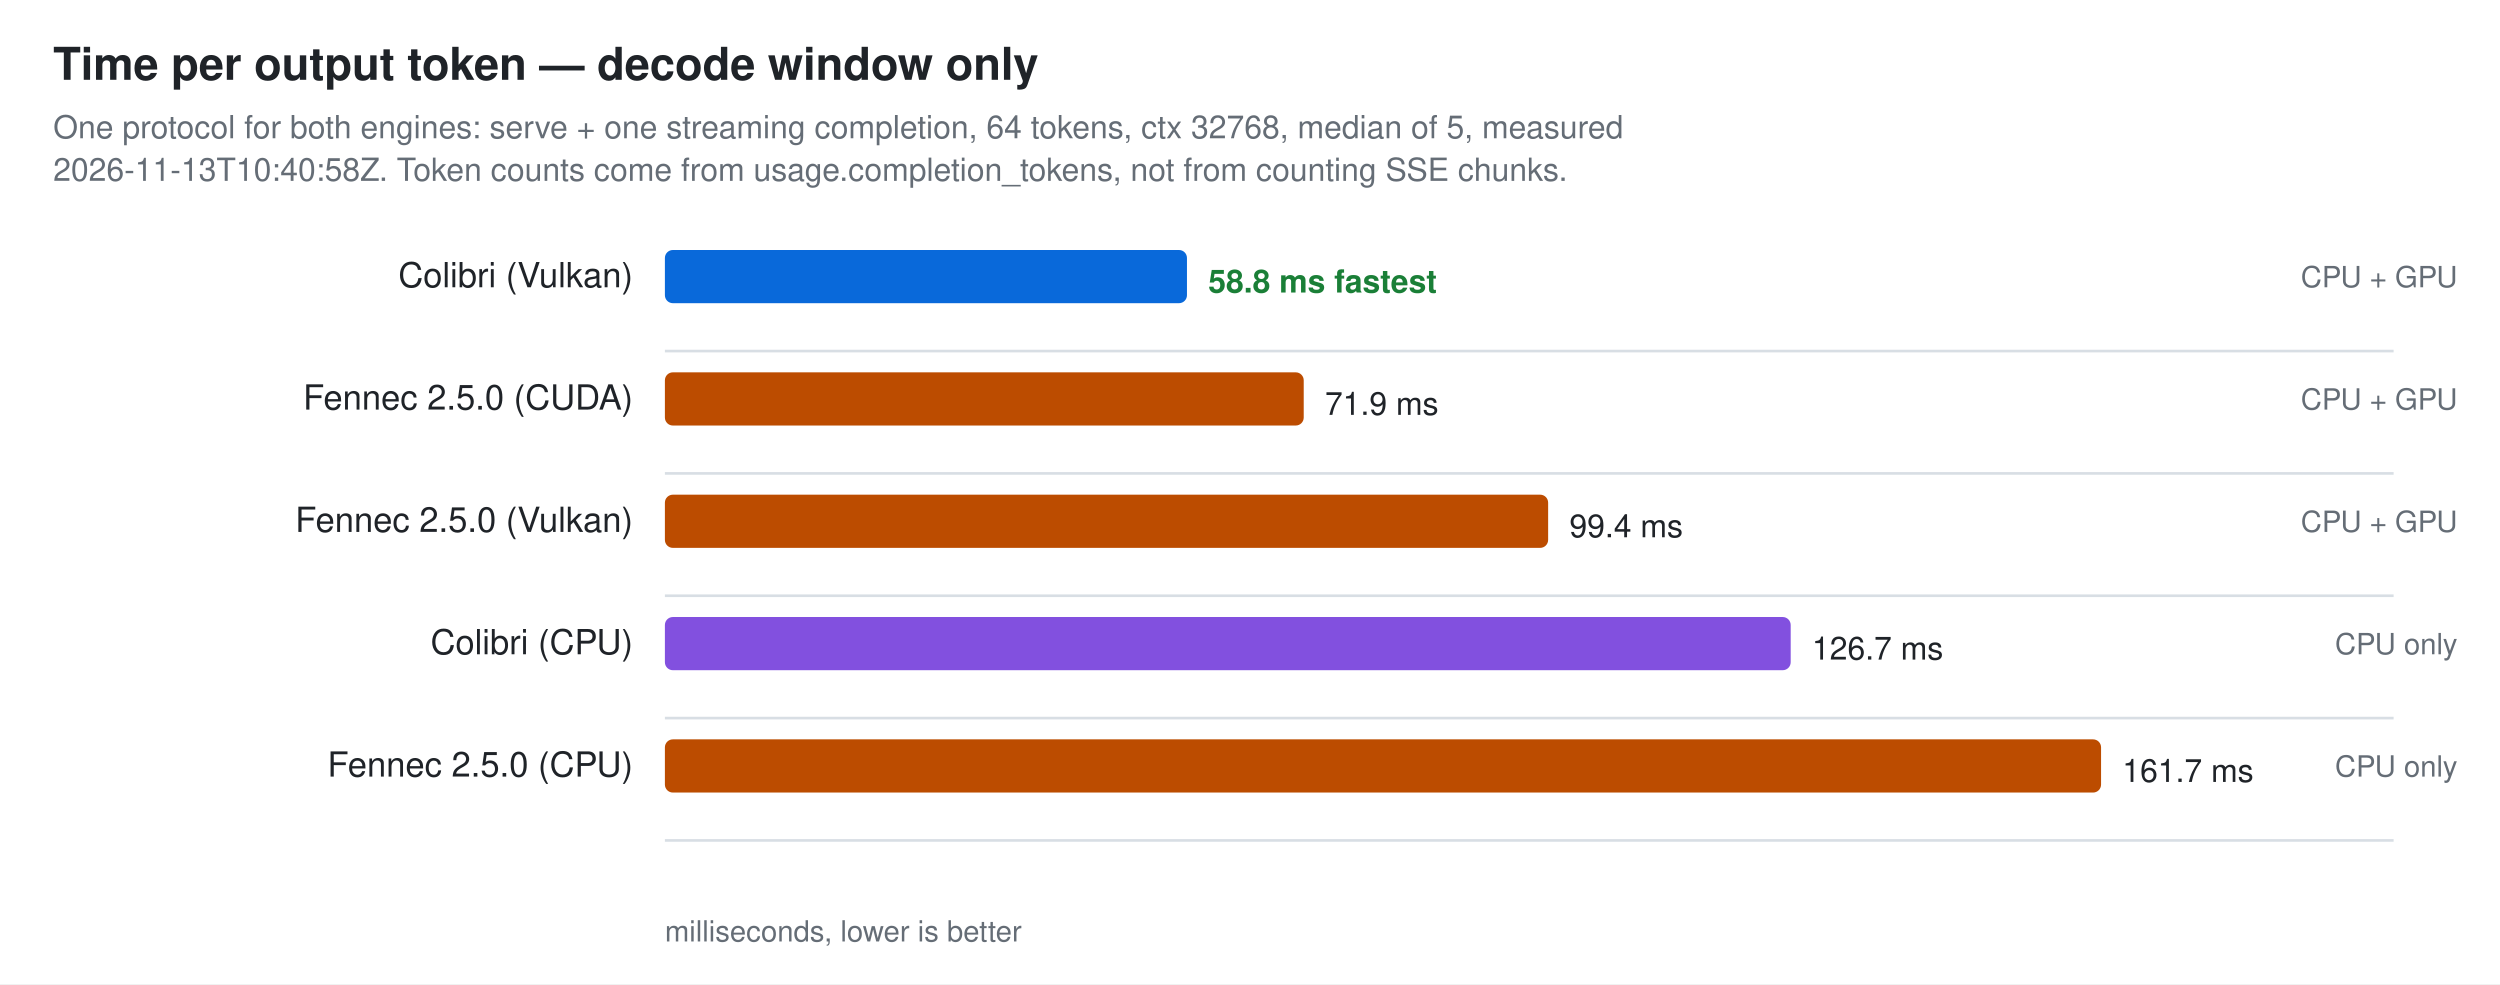
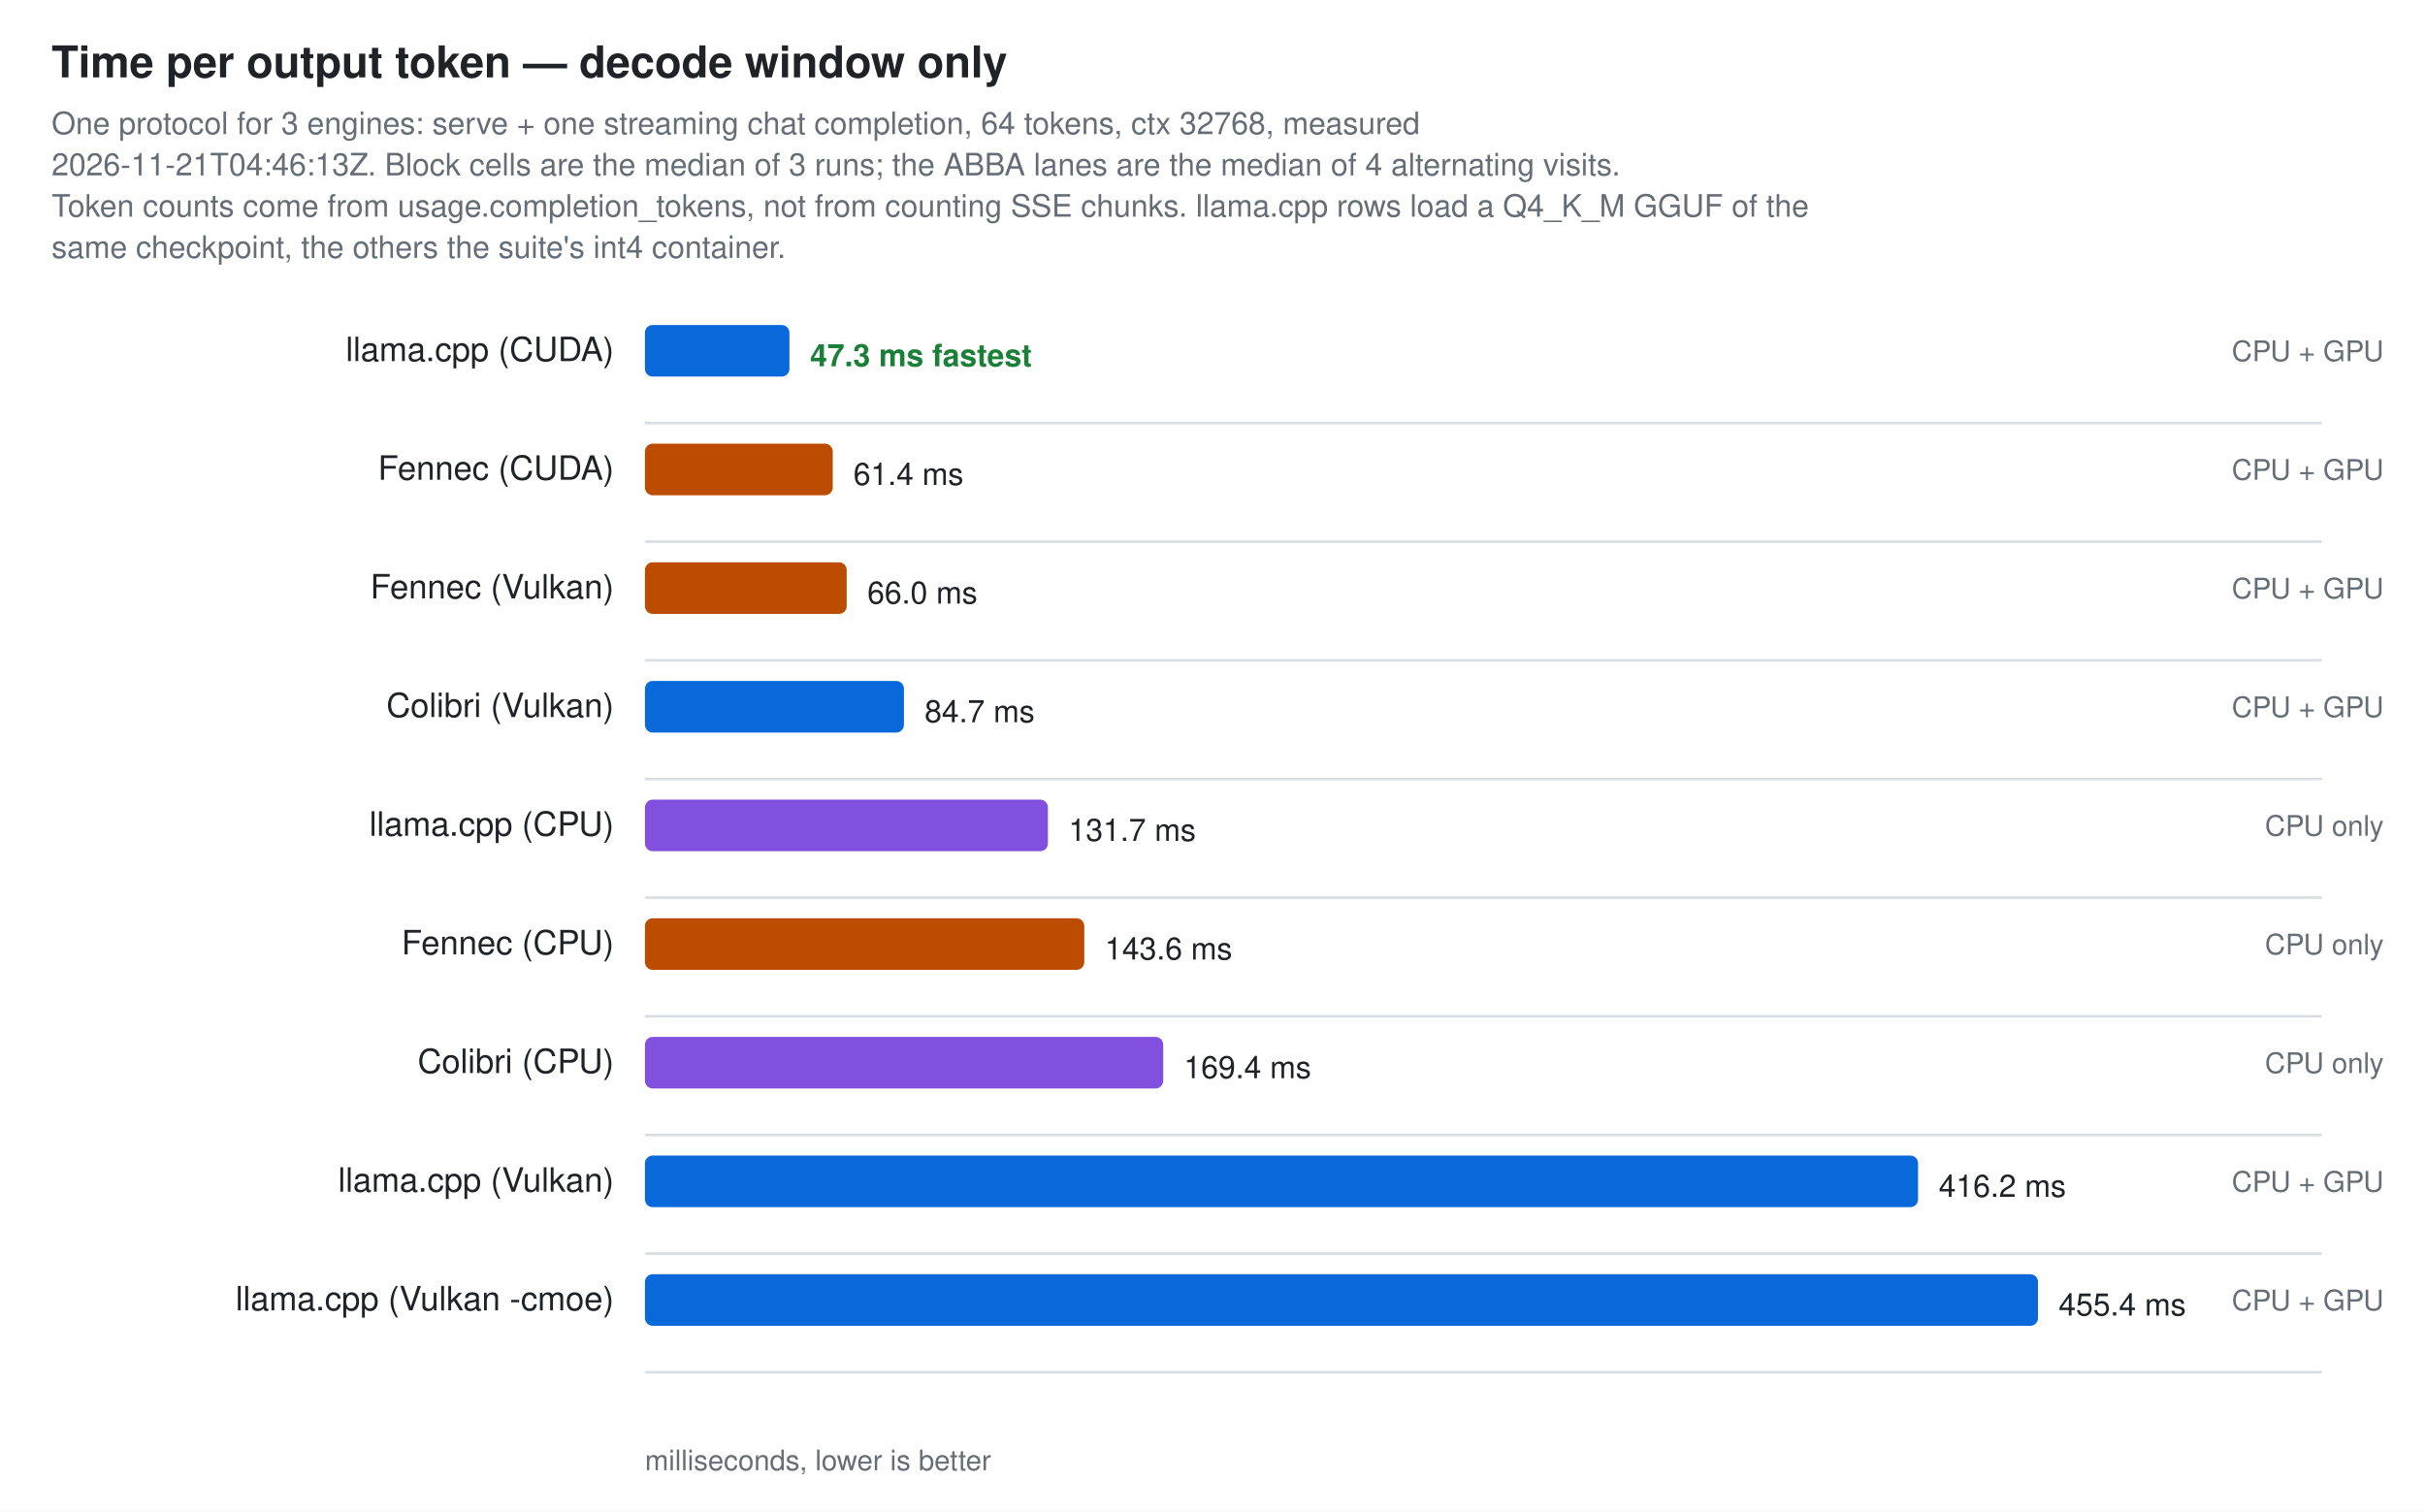
- <svg xmlns="http://www.w3.org/2000/svg" viewBox="0 0 940 370" role="img" aria-label="Time per output token — decode window only" font-family="-apple-system,Segoe UI,Helvetica,Arial,sans-serif">
-   <rect width="940" height="370" fill="#ffffff" />
+ <svg xmlns="http://www.w3.org/2000/svg" viewBox="0 0 940 586" role="img" aria-label="Time per output token — decode window only" font-family="-apple-system,Segoe UI,Helvetica,Arial,sans-serif">
+   <rect width="940" height="586" fill="#ffffff" />
  <text x="20" y="30" font-size="17" font-weight="600" fill="#1f2328">Time per output token — decode window only</text>
-   <text x="20" y="52" font-size="12" fill="#656d76">One protocol for both engines: serve + one streaming completion, 64 tokens, ctx 32768, median of 5, measured</text>
-   <text x="20" y="68" font-size="12" fill="#656d76">2026-11-13T10:40:58Z. Token counts come from usage.completion_tokens, not from counting SSE chunks.</text>
-   <text x="238" y="108.0" text-anchor="end" font-size="13" fill="#1f2328">Colibri (Vulkan)</text>
-   <rect x="250" y="94" width="196.3" height="20" rx="3" fill="#0969da" />
-   <text x="454.3" y="110" font-size="12" font-weight="600" fill="#1a7f37">58.8 ms  fastest</text>
-   <text x="924" y="108.0" text-anchor="end" font-size="11" fill="#656d76">CPU + GPU</text>
-   <line x1="250" y1="132" x2="900" y2="132" stroke="#d8dee4" />
-   <text x="238" y="154.0" text-anchor="end" font-size="13" fill="#1f2328">Fennec 2.5.0 (CUDA)</text>
-   <rect x="250" y="140" width="240.2" height="20" rx="3" fill="#bc4c00" />
-   <text x="498.2" y="156" font-size="12" font-weight="400" fill="#1f2328">71.9 ms</text>
-   <text x="924" y="154.0" text-anchor="end" font-size="11" fill="#656d76">CPU + GPU</text>
-   <line x1="250" y1="178" x2="900" y2="178" stroke="#d8dee4" />
-   <text x="238" y="200.0" text-anchor="end" font-size="13" fill="#1f2328">Fennec 2.5.0 (Vulkan)</text>
-   <rect x="250" y="186" width="332.1" height="20" rx="3" fill="#bc4c00" />
-   <text x="590.1" y="202" font-size="12" font-weight="400" fill="#1f2328">99.4 ms</text>
-   <text x="924" y="200.0" text-anchor="end" font-size="11" fill="#656d76">CPU + GPU</text>
-   <line x1="250" y1="224" x2="900" y2="224" stroke="#d8dee4" />
-   <text x="238" y="246.0" text-anchor="end" font-size="13" fill="#1f2328">Colibri (CPU)</text>
-   <rect x="250" y="232" width="423.3" height="20" rx="3" fill="#8250df" />
-   <text x="681.3" y="248" font-size="12" font-weight="400" fill="#1f2328">126.7 ms</text>
-   <text x="924" y="246.0" text-anchor="end" font-size="11" fill="#656d76">CPU only</text>
-   <line x1="250" y1="270" x2="900" y2="270" stroke="#d8dee4" />
-   <text x="238" y="292.0" text-anchor="end" font-size="13" fill="#1f2328">Fennec 2.5.0 (CPU)</text>
-   <rect x="250" y="278" width="540.0" height="20" rx="3" fill="#bc4c00" />
-   <text x="798.0" y="294" font-size="12" font-weight="400" fill="#1f2328">161.7 ms</text>
-   <text x="924" y="292.0" text-anchor="end" font-size="11" fill="#656d76">CPU only</text>
-   <line x1="250" y1="316" x2="900" y2="316" stroke="#d8dee4" />
-   <text x="250" y="354" font-size="11" fill="#656d76">milliseconds, lower is better</text>
+   <text x="20" y="52" font-size="12" fill="#656d76">One protocol for 3 engines: serve + one streaming chat completion, 64 tokens, ctx 32768, measured</text>
+   <text x="20" y="68" font-size="12" fill="#656d76">2026-11-21T04:46:13Z. Block cells are the median of 3 runs; the ABBA lanes are the median of 4 alternating visits.</text>
+   <text x="20" y="84" font-size="12" fill="#656d76">Token counts come from usage.completion_tokens, not from counting SSE chunks. llama.cpp rows load a Q4_K_M GGUF of the</text>
+   <text x="20" y="100" font-size="12" fill="#656d76">same checkpoint, the others the suite's int4 container.</text>
+   <text x="238" y="140.0" text-anchor="end" font-size="13" fill="#1f2328">llama.cpp (CUDA)</text>
+   <rect x="250" y="126" width="56.0" height="20" rx="3" fill="#0969da" />
+   <text x="314.0" y="142" font-size="12" font-weight="600" fill="#1a7f37">47.3 ms  fastest</text>
+   <text x="924" y="140.0" text-anchor="end" font-size="11" fill="#656d76">CPU + GPU</text>
+   <line x1="250" y1="164" x2="900" y2="164" stroke="#d8dee4" />
+   <text x="238" y="186.0" text-anchor="end" font-size="13" fill="#1f2328">Fennec (CUDA)</text>
+   <rect x="250" y="172" width="72.8" height="20" rx="3" fill="#bc4c00" />
+   <text x="330.8" y="188" font-size="12" font-weight="400" fill="#1f2328">61.4 ms</text>
+   <text x="924" y="186.0" text-anchor="end" font-size="11" fill="#656d76">CPU + GPU</text>
+   <line x1="250" y1="210" x2="900" y2="210" stroke="#d8dee4" />
+   <text x="238" y="232.0" text-anchor="end" font-size="13" fill="#1f2328">Fennec (Vulkan)</text>
+   <rect x="250" y="218" width="78.2" height="20" rx="3" fill="#bc4c00" />
+   <text x="336.2" y="234" font-size="12" font-weight="400" fill="#1f2328">66.0 ms</text>
+   <text x="924" y="232.0" text-anchor="end" font-size="11" fill="#656d76">CPU + GPU</text>
+   <line x1="250" y1="256" x2="900" y2="256" stroke="#d8dee4" />
+   <text x="238" y="278.0" text-anchor="end" font-size="13" fill="#1f2328">Colibri (Vulkan)</text>
+   <rect x="250" y="264" width="100.4" height="20" rx="3" fill="#0969da" />
+   <text x="358.4" y="280" font-size="12" font-weight="400" fill="#1f2328">84.7 ms</text>
+   <text x="924" y="278.0" text-anchor="end" font-size="11" fill="#656d76">CPU + GPU</text>
+   <line x1="250" y1="302" x2="900" y2="302" stroke="#d8dee4" />
+   <text x="238" y="324.0" text-anchor="end" font-size="13" fill="#1f2328">llama.cpp (CPU)</text>
+   <rect x="250" y="310" width="156.2" height="20" rx="3" fill="#8250df" />
+   <text x="414.2" y="326" font-size="12" font-weight="400" fill="#1f2328">131.7 ms</text>
+   <text x="924" y="324.0" text-anchor="end" font-size="11" fill="#656d76">CPU only</text>
+   <line x1="250" y1="348" x2="900" y2="348" stroke="#d8dee4" />
+   <text x="238" y="370.0" text-anchor="end" font-size="13" fill="#1f2328">Fennec (CPU)</text>
+   <rect x="250" y="356" width="170.3" height="20" rx="3" fill="#bc4c00" />
+   <text x="428.3" y="372" font-size="12" font-weight="400" fill="#1f2328">143.6 ms</text>
+   <text x="924" y="370.0" text-anchor="end" font-size="11" fill="#656d76">CPU only</text>
+   <line x1="250" y1="394" x2="900" y2="394" stroke="#d8dee4" />
+   <text x="238" y="416.0" text-anchor="end" font-size="13" fill="#1f2328">Colibri (CPU)</text>
+   <rect x="250" y="402" width="200.9" height="20" rx="3" fill="#8250df" />
+   <text x="458.9" y="418" font-size="12" font-weight="400" fill="#1f2328">169.4 ms</text>
+   <text x="924" y="416.0" text-anchor="end" font-size="11" fill="#656d76">CPU only</text>
+   <line x1="250" y1="440" x2="900" y2="440" stroke="#d8dee4" />
+   <text x="238" y="462.0" text-anchor="end" font-size="13" fill="#1f2328">llama.cpp (Vulkan)</text>
+   <rect x="250" y="448" width="493.5" height="20" rx="3" fill="#0969da" />
+   <text x="751.5" y="464" font-size="12" font-weight="400" fill="#1f2328">416.2 ms</text>
+   <text x="924" y="462.0" text-anchor="end" font-size="11" fill="#656d76">CPU + GPU</text>
+   <line x1="250" y1="486" x2="900" y2="486" stroke="#d8dee4" />
+   <text x="238" y="508.0" text-anchor="end" font-size="13" fill="#1f2328">llama.cpp (Vulkan -cmoe)</text>
+   <rect x="250" y="494" width="540.0" height="20" rx="3" fill="#0969da" />
+   <text x="798.0" y="510" font-size="12" font-weight="400" fill="#1f2328">455.4 ms</text>
+   <text x="924" y="508.0" text-anchor="end" font-size="11" fill="#656d76">CPU + GPU</text>
+   <line x1="250" y1="532" x2="900" y2="532" stroke="#d8dee4" />
+   <text x="250" y="570" font-size="11" fill="#656d76">milliseconds, lower is better</text>
</svg>
